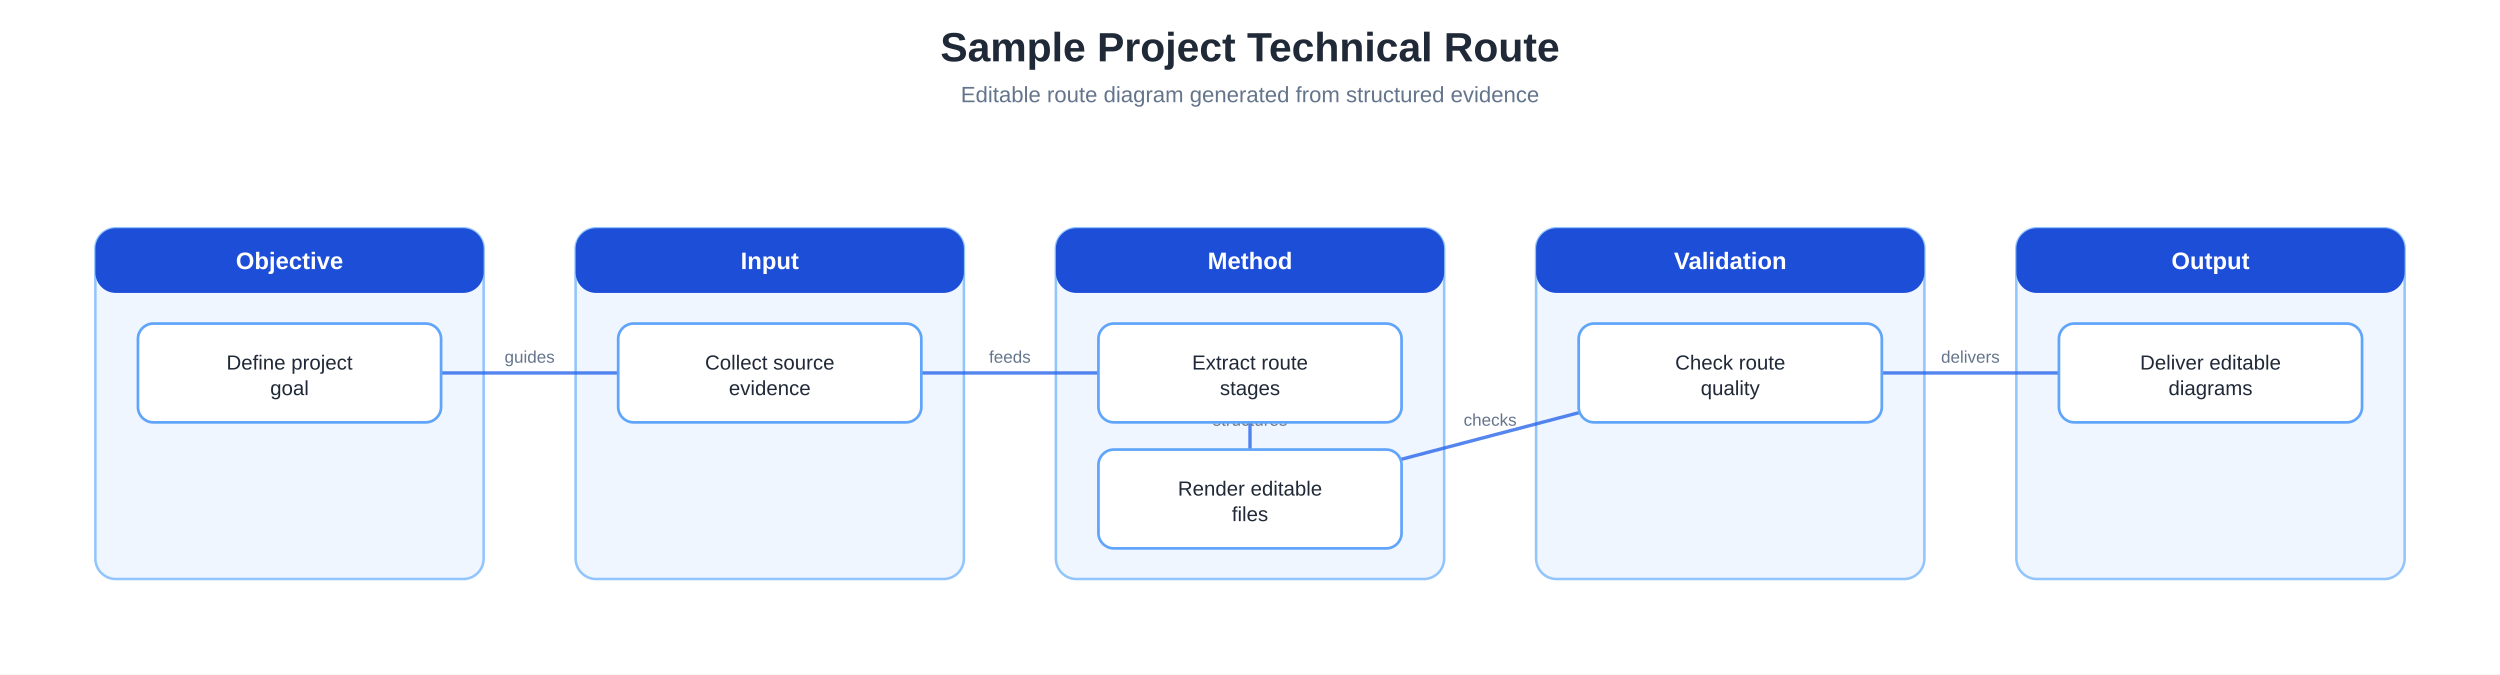
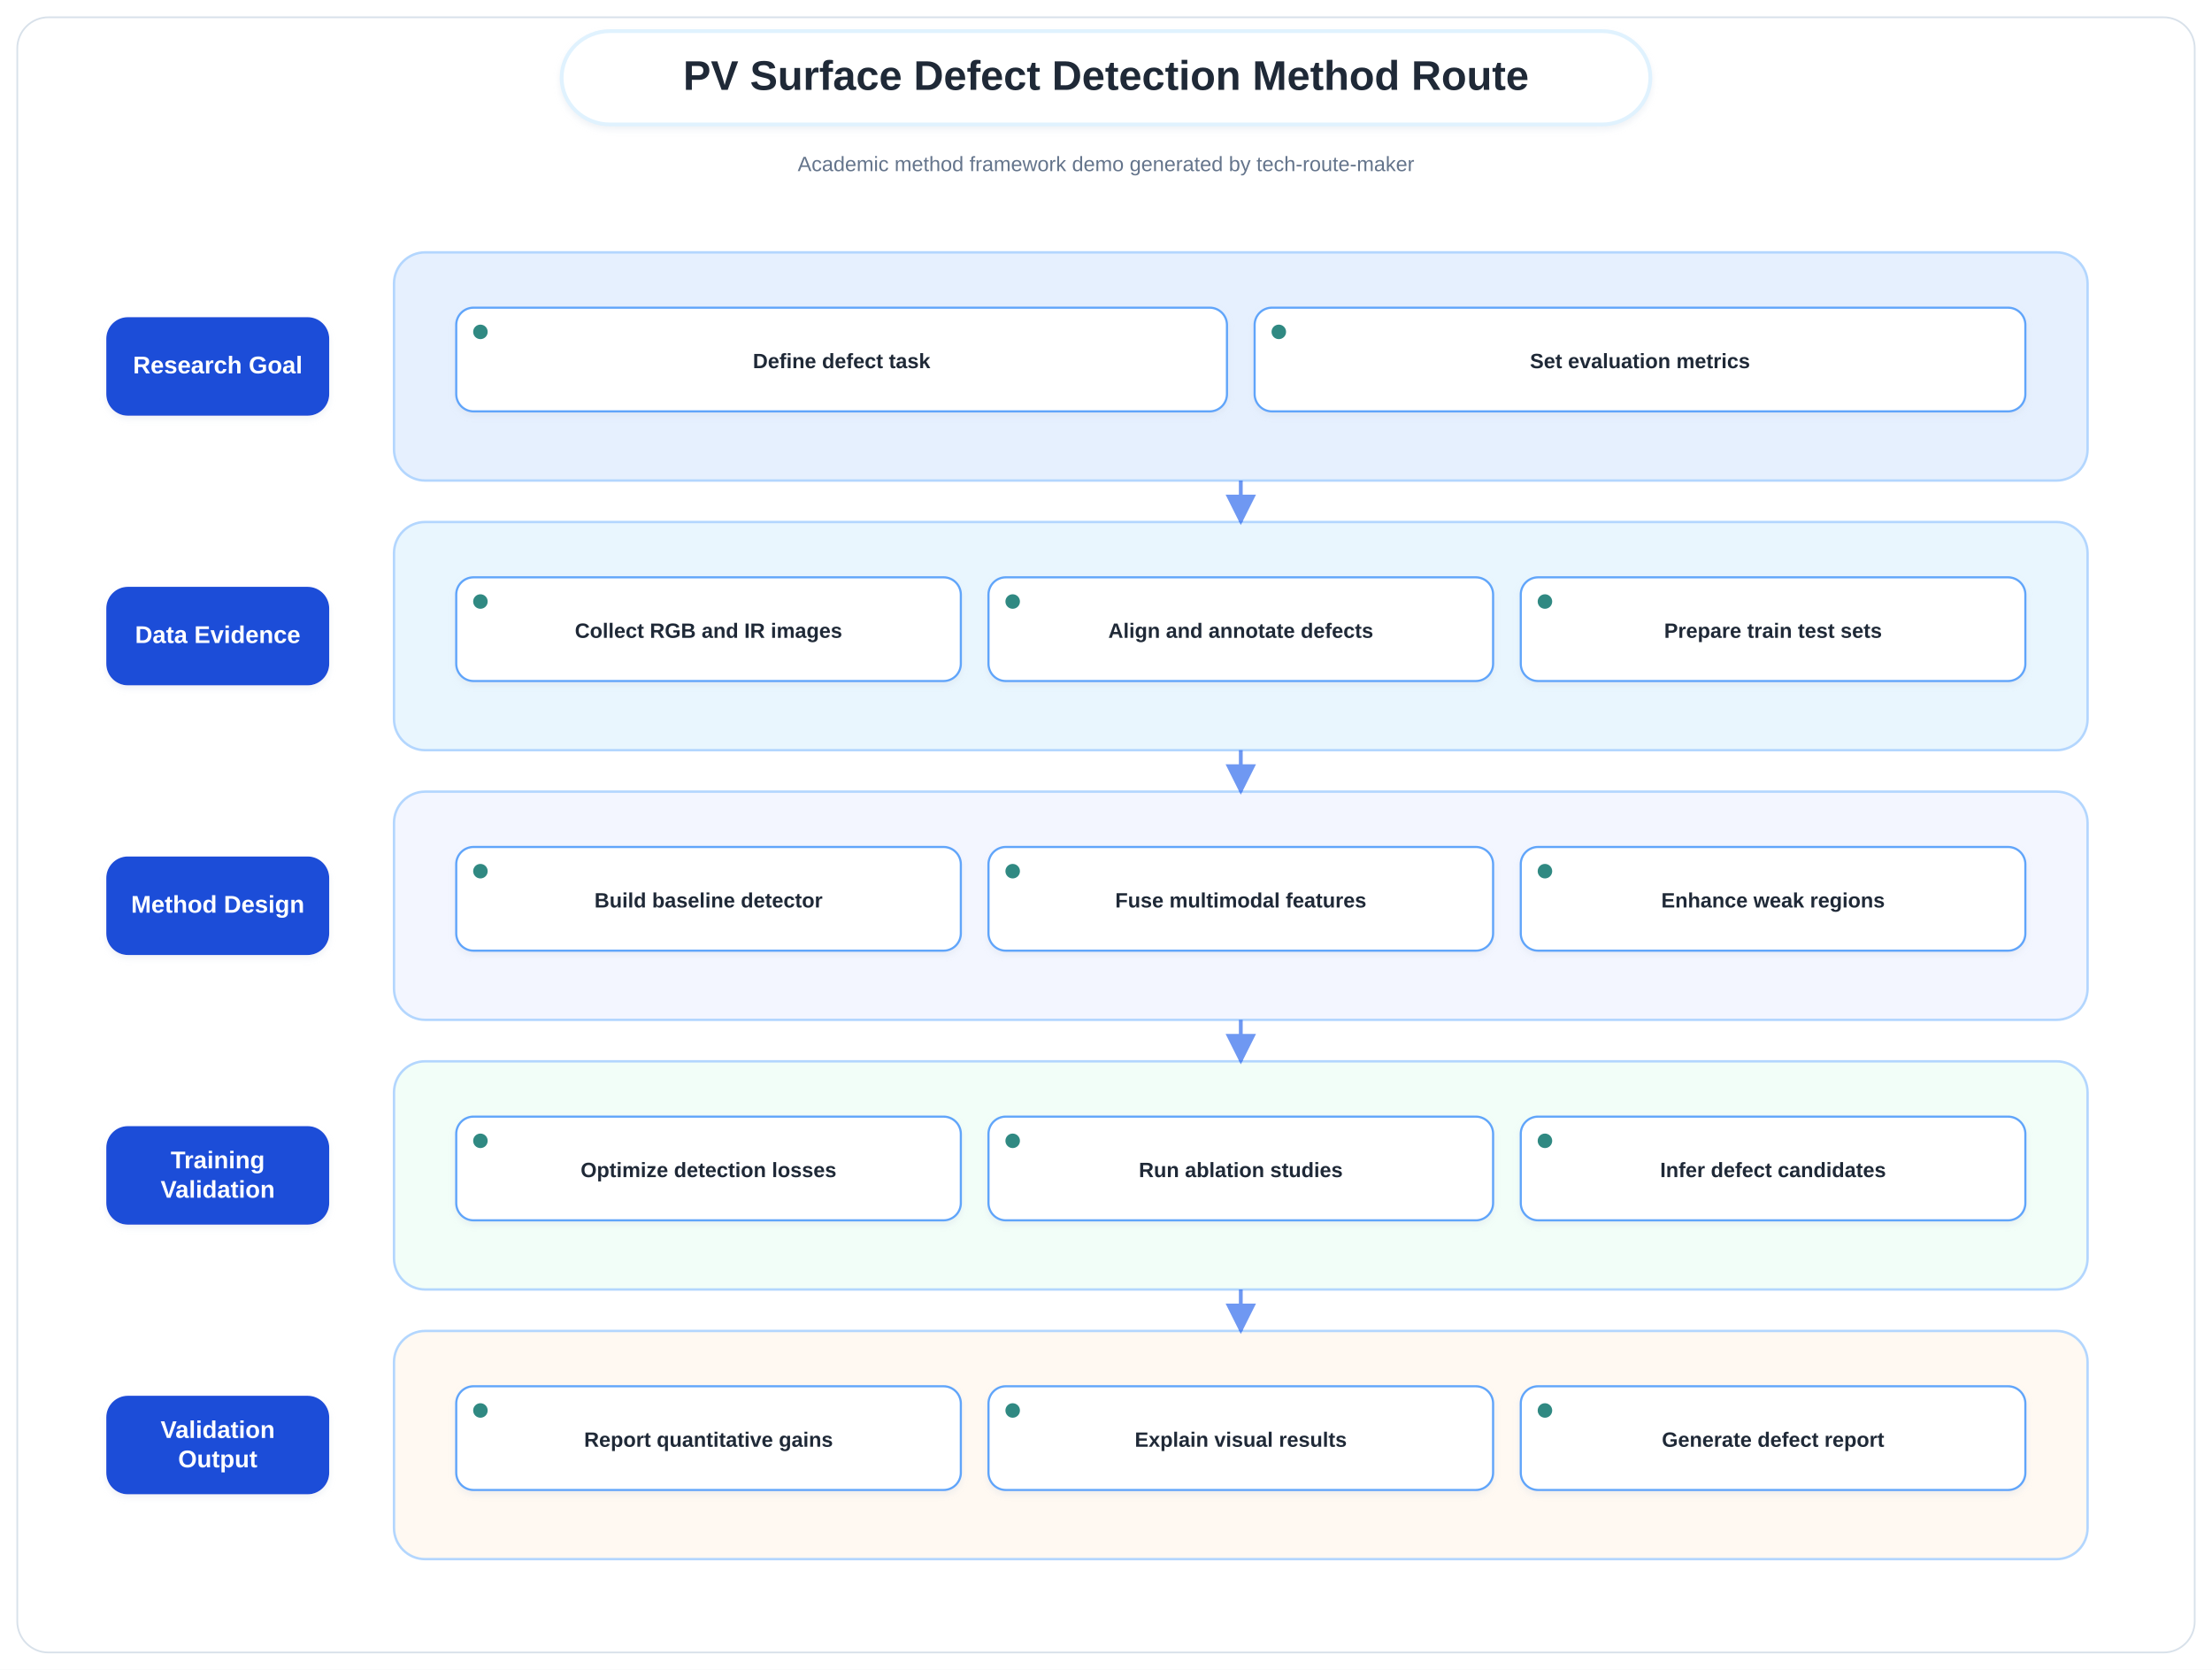
- <svg xmlns="http://www.w3.org/2000/svg" width="1468" height="396" viewBox="0 0 1468 396">
+ <svg xmlns="http://www.w3.org/2000/svg" width="1280" height="966" viewBox="0 0 1280 966">
  <defs>
    <marker id="arrow" viewBox="0 0 10 10" refX="9" refY="5" markerWidth="8" markerHeight="8" orient="auto-start-reverse">
      <path d="M 0 0 L 10 5 L 0 10 z" fill="#2563EB" />
    </marker>
+     <filter id="softShadow" x="-20%" y="-20%" width="140%" height="140%">
+       <feDropShadow dx="0" dy="2" stdDeviation="2" flood-color="#CBD5E1" flood-opacity="0.32" />
+     </filter>
  </defs>
  <rect width="100%" height="100%" fill="#FFFFFF" />
-   <text x="734.0" y="36" text-anchor="middle" font-size="24" font-family="Arial, Helvetica, sans-serif" font-weight="700" fill="#1F2937">Sample Project Technical Route</text>
-   <text x="734.0" y="60" text-anchor="middle" font-size="13" font-family="Arial, Helvetica, sans-serif" fill="#64748B">Editable route diagram generated from structured evidence</text>
-   <rect x="56.0" y="134.0" width="228.0" height="206.0" rx="12" fill="#EFF6FF" stroke="#93C5FD" stroke-width="1.5" />
-   <rect x="56.0" y="134.0" width="228.0" height="38" rx="12" fill="#1D4ED8" />
-   <text x="170.0" y="158.0" text-anchor="middle" font-size="14" font-family="Arial, Helvetica, sans-serif" font-weight="700" fill="#FFFFFF">Objective</text>
-   <rect x="338.0" y="134.0" width="228.0" height="206.0" rx="12" fill="#EFF6FF" stroke="#93C5FD" stroke-width="1.5" />
-   <rect x="338.0" y="134.0" width="228.0" height="38" rx="12" fill="#1D4ED8" />
-   <text x="452.0" y="158.0" text-anchor="middle" font-size="14" font-family="Arial, Helvetica, sans-serif" font-weight="700" fill="#FFFFFF">Input</text>
-   <rect x="620.0" y="134.0" width="228.0" height="206.0" rx="12" fill="#EFF6FF" stroke="#93C5FD" stroke-width="1.5" />
-   <rect x="620.0" y="134.0" width="228.0" height="38" rx="12" fill="#1D4ED8" />
-   <text x="734.0" y="158.0" text-anchor="middle" font-size="14" font-family="Arial, Helvetica, sans-serif" font-weight="700" fill="#FFFFFF">Method</text>
-   <rect x="902.0" y="134.0" width="228.0" height="206.0" rx="12" fill="#EFF6FF" stroke="#93C5FD" stroke-width="1.5" />
-   <rect x="902.0" y="134.0" width="228.0" height="38" rx="12" fill="#1D4ED8" />
-   <text x="1016.0" y="158.0" text-anchor="middle" font-size="14" font-family="Arial, Helvetica, sans-serif" font-weight="700" fill="#FFFFFF">Validation</text>
-   <rect x="1184.0" y="134.0" width="228.0" height="206.0" rx="12" fill="#EFF6FF" stroke="#93C5FD" stroke-width="1.5" />
-   <rect x="1184.0" y="134.0" width="228.0" height="38" rx="12" fill="#1D4ED8" />
-   <text x="1298.0" y="158.0" text-anchor="middle" font-size="14" font-family="Arial, Helvetica, sans-serif" font-weight="700" fill="#FFFFFF">Output</text>
-   <line x1="170.0" y1="219.0" x2="452.0" y2="219.0" stroke="#2563EB" stroke-width="2" marker-end="url(#arrow)" opacity="0.78" />
-   <text x="311.0" y="213.0" text-anchor="middle" font-size="10" font-family="Arial, Helvetica, sans-serif" fill="#64748B">guides</text>
-   <line x1="452.0" y1="219.0" x2="734.0" y2="219.0" stroke="#2563EB" stroke-width="2" marker-end="url(#arrow)" opacity="0.78" />
-   <text x="593.0" y="213.0" text-anchor="middle" font-size="10" font-family="Arial, Helvetica, sans-serif" fill="#64748B">feeds</text>
-   <line x1="734.0" y1="219.0" x2="734.0" y2="293.0" stroke="#2563EB" stroke-width="2" marker-end="url(#arrow)" opacity="0.78" />
-   <text x="734.0" y="250.0" text-anchor="middle" font-size="10" font-family="Arial, Helvetica, sans-serif" fill="#64748B">structures</text>
-   <line x1="734.0" y1="293.0" x2="1016.0" y2="219.0" stroke="#2563EB" stroke-width="2" marker-end="url(#arrow)" opacity="0.78" />
-   <text x="875.0" y="250.0" text-anchor="middle" font-size="10" font-family="Arial, Helvetica, sans-serif" fill="#64748B">checks</text>
-   <line x1="1016.0" y1="219.0" x2="1298.0" y2="219.0" stroke="#2563EB" stroke-width="2" marker-end="url(#arrow)" opacity="0.78" />
-   <text x="1157.0" y="213.0" text-anchor="middle" font-size="10" font-family="Arial, Helvetica, sans-serif" fill="#64748B">delivers</text>
-   <g class="node" data-node="objective_goal" style="cursor:pointer">
-     <rect x="81.0" y="190.0" width="178.0" height="58.0" rx="9" fill="#FFFFFF" stroke="#60A5FA" stroke-width="1.6" />
-     <text x="170.0" y="217.0" text-anchor="middle" font-size="12" font-family="Arial, Helvetica, sans-serif" fill="#1F2937">Define project</text>
-     <text x="170.0" y="232.0" text-anchor="middle" font-size="12" font-family="Arial, Helvetica, sans-serif" fill="#1F2937">goal</text>
+   <rect x="10.0" y="10.0" width="1260.0" height="946.0" rx="18" fill="none" stroke="#D8E1EA" stroke-width="1.0" />
+   <rect x="325.0" y="18.0" width="630.0" height="54.0" rx="28" fill="#FFFFFF" stroke="#E0F2FE" stroke-width="2.2" filter="url(#softShadow)" />
+   <text x="640.0" y="52.0" text-anchor="middle" font-size="24" font-family="Arial, Helvetica, sans-serif" font-weight="700" fill="#1F2937">PV Surface Defect Detection Method Route</text>
+   <text x="640.0" y="99.0" text-anchor="middle" font-size="12" font-family="Arial, Helvetica, sans-serif" font-weight="400" fill="#64748B">Academic method framework demo generated by tech-route-maker</text>
+   <rect x="228.0" y="146.0" width="980.0" height="132.0" rx="18" fill="#DBEAFE" stroke="#93C5FD" stroke-width="1.4" opacity="0.70" />
+   <rect x="62.0" y="184.0" width="128.0" height="56.0" rx="12" fill="#1D4ED8" stroke="#1D4ED8" stroke-width="1.0" filter="url(#softShadow)" />
+   <text x="126.0" y="216.0" text-anchor="middle" font-size="14" font-family="Arial, Helvetica, sans-serif" font-weight="700" fill="#FFFFFF">Research Goal</text>
+   <rect x="228.0" y="302.0" width="980.0" height="132.0" rx="18" fill="#E0F2FE" stroke="#93C5FD" stroke-width="1.4" opacity="0.70" />
+   <rect x="62.0" y="340.0" width="128.0" height="56.0" rx="12" fill="#1D4ED8" stroke="#1D4ED8" stroke-width="1.0" filter="url(#softShadow)" />
+   <text x="126.0" y="372.0" text-anchor="middle" font-size="14" font-family="Arial, Helvetica, sans-serif" font-weight="700" fill="#FFFFFF">Data Evidence</text>
+   <rect x="228.0" y="458.0" width="980.0" height="132.0" rx="18" fill="#EEF2FF" stroke="#93C5FD" stroke-width="1.4" opacity="0.70" />
+   <rect x="62.0" y="496.0" width="128.0" height="56.0" rx="12" fill="#1D4ED8" stroke="#1D4ED8" stroke-width="1.0" filter="url(#softShadow)" />
+   <text x="126.0" y="528.0" text-anchor="middle" font-size="14" font-family="Arial, Helvetica, sans-serif" font-weight="700" fill="#FFFFFF">Method Design</text>
+   <rect x="228.0" y="614.0" width="980.0" height="132.0" rx="18" fill="#ECFDF5" stroke="#93C5FD" stroke-width="1.4" opacity="0.70" />
+   <rect x="62.0" y="652.0" width="128.0" height="56.0" rx="12" fill="#1D4ED8" stroke="#1D4ED8" stroke-width="1.0" filter="url(#softShadow)" />
+   <text x="126.0" y="675.9" text-anchor="middle" font-size="14" font-family="Arial, Helvetica, sans-serif" font-weight="700" fill="#FFFFFF">Training</text>
+   <text x="126.0" y="692.9" text-anchor="middle" font-size="14" font-family="Arial, Helvetica, sans-serif" font-weight="700" fill="#FFFFFF">Validation</text>
+   <rect x="228.0" y="770.0" width="980.0" height="132.0" rx="18" fill="#FFF7ED" stroke="#93C5FD" stroke-width="1.4" opacity="0.70" />
+   <rect x="62.0" y="808.0" width="128.0" height="56.0" rx="12" fill="#1D4ED8" stroke="#1D4ED8" stroke-width="1.0" filter="url(#softShadow)" />
+   <text x="126.0" y="831.9" text-anchor="middle" font-size="14" font-family="Arial, Helvetica, sans-serif" font-weight="700" fill="#FFFFFF">Validation</text>
+   <text x="126.0" y="848.9" text-anchor="middle" font-size="14" font-family="Arial, Helvetica, sans-serif" font-weight="700" fill="#FFFFFF">Output</text>
+   <line x1="718.0" y1="278.0" x2="718.0" y2="302.0" stroke="#2563EB" stroke-width="2.2" marker-end="url(#arrow)" opacity="0.66" />
+   <line x1="718.0" y1="434.0" x2="718.0" y2="458.0" stroke="#2563EB" stroke-width="2.2" marker-end="url(#arrow)" opacity="0.66" />
+   <line x1="718.0" y1="590.0" x2="718.0" y2="614.0" stroke="#2563EB" stroke-width="2.2" marker-end="url(#arrow)" opacity="0.66" />
+   <line x1="718.0" y1="746.0" x2="718.0" y2="770.0" stroke="#2563EB" stroke-width="2.2" marker-end="url(#arrow)" opacity="0.66" />
+   <g class="node" data-node="goal_task" style="cursor:pointer">
+     <rect x="264.0" y="178.0" width="446.0" height="60.0" rx="10" fill="#FFFFFF" stroke="#60A5FA" stroke-width="1.25" filter="url(#softShadow)" />
+     <circle cx="278.0" cy="192.0" r="4.2" fill="#0F766E" opacity="0.86" />
+     <text x="487.0" y="213.0" text-anchor="middle" font-size="12" font-family="Arial, Helvetica, sans-serif" font-weight="600" fill="#1F2937">Define defect task</text>
  </g>
-   <g class="node" data-node="input_sources" style="cursor:pointer">
-     <rect x="363.0" y="190.0" width="178.0" height="58.0" rx="9" fill="#FFFFFF" stroke="#60A5FA" stroke-width="1.6" />
-     <text x="452.0" y="217.0" text-anchor="middle" font-size="12" font-family="Arial, Helvetica, sans-serif" fill="#1F2937">Collect source</text>
-     <text x="452.0" y="232.0" text-anchor="middle" font-size="12" font-family="Arial, Helvetica, sans-serif" fill="#1F2937">evidence</text>
+   <g class="node" data-node="goal_metric" style="cursor:pointer">
+     <rect x="726.0" y="178.0" width="446.0" height="60.0" rx="10" fill="#FFFFFF" stroke="#60A5FA" stroke-width="1.25" filter="url(#softShadow)" />
+     <circle cx="740.0" cy="192.0" r="4.2" fill="#0F766E" opacity="0.86" />
+     <text x="949.0" y="213.0" text-anchor="middle" font-size="12" font-family="Arial, Helvetica, sans-serif" font-weight="600" fill="#1F2937">Set evaluation metrics</text>
  </g>
-   <g class="node" data-node="method_extract" style="cursor:pointer">
-     <rect x="645.0" y="190.0" width="178.0" height="58.0" rx="9" fill="#FFFFFF" stroke="#60A5FA" stroke-width="1.6" />
-     <text x="734.0" y="217.0" text-anchor="middle" font-size="12" font-family="Arial, Helvetica, sans-serif" fill="#1F2937">Extract route</text>
-     <text x="734.0" y="232.0" text-anchor="middle" font-size="12" font-family="Arial, Helvetica, sans-serif" fill="#1F2937">stages</text>
+   <g class="node" data-node="data_collect" style="cursor:pointer">
+     <rect x="264.0" y="334.0" width="292.0" height="60.0" rx="10" fill="#FFFFFF" stroke="#60A5FA" stroke-width="1.25" filter="url(#softShadow)" />
+     <circle cx="278.0" cy="348.0" r="4.2" fill="#0F766E" opacity="0.86" />
+     <text x="410.0" y="369.0" text-anchor="middle" font-size="12" font-family="Arial, Helvetica, sans-serif" font-weight="600" fill="#1F2937">Collect RGB and IR images</text>
  </g>
-   <g class="node" data-node="method_render" style="cursor:pointer">
-     <rect x="645.0" y="264.0" width="178.0" height="58.0" rx="9" fill="#FFFFFF" stroke="#60A5FA" stroke-width="1.6" />
-     <text x="734.0" y="291.0" text-anchor="middle" font-size="12" font-family="Arial, Helvetica, sans-serif" fill="#1F2937">Render editable</text>
-     <text x="734.0" y="306.0" text-anchor="middle" font-size="12" font-family="Arial, Helvetica, sans-serif" fill="#1F2937">files</text>
+   <g class="node" data-node="data_align" style="cursor:pointer">
+     <rect x="572.0" y="334.0" width="292.0" height="60.0" rx="10" fill="#FFFFFF" stroke="#60A5FA" stroke-width="1.25" filter="url(#softShadow)" />
+     <circle cx="586.0" cy="348.0" r="4.2" fill="#0F766E" opacity="0.86" />
+     <text x="718.0" y="369.0" text-anchor="middle" font-size="12" font-family="Arial, Helvetica, sans-serif" font-weight="600" fill="#1F2937">Align and annotate defects</text>
  </g>
-   <g class="node" data-node="validation_check" style="cursor:pointer">
-     <rect x="927.0" y="190.0" width="178.0" height="58.0" rx="9" fill="#FFFFFF" stroke="#60A5FA" stroke-width="1.6" />
-     <text x="1016.0" y="217.0" text-anchor="middle" font-size="12" font-family="Arial, Helvetica, sans-serif" fill="#1F2937">Check route</text>
-     <text x="1016.0" y="232.0" text-anchor="middle" font-size="12" font-family="Arial, Helvetica, sans-serif" fill="#1F2937">quality</text>
+   <g class="node" data-node="data_split" style="cursor:pointer">
+     <rect x="880.0" y="334.0" width="292.0" height="60.0" rx="10" fill="#FFFFFF" stroke="#60A5FA" stroke-width="1.25" filter="url(#softShadow)" />
+     <circle cx="894.0" cy="348.0" r="4.2" fill="#0F766E" opacity="0.86" />
+     <text x="1026.0" y="369.0" text-anchor="middle" font-size="12" font-family="Arial, Helvetica, sans-serif" font-weight="600" fill="#1F2937">Prepare train test sets</text>
  </g>
-   <g class="node" data-node="output_files" style="cursor:pointer">
-     <rect x="1209.0" y="190.0" width="178.0" height="58.0" rx="9" fill="#FFFFFF" stroke="#60A5FA" stroke-width="1.6" />
-     <text x="1298.0" y="217.0" text-anchor="middle" font-size="12" font-family="Arial, Helvetica, sans-serif" fill="#1F2937">Deliver editable</text>
-     <text x="1298.0" y="232.0" text-anchor="middle" font-size="12" font-family="Arial, Helvetica, sans-serif" fill="#1F2937">diagrams</text>
+   <g class="node" data-node="method_baseline" style="cursor:pointer">
+     <rect x="264.0" y="490.0" width="292.0" height="60.0" rx="10" fill="#FFFFFF" stroke="#60A5FA" stroke-width="1.25" filter="url(#softShadow)" />
+     <circle cx="278.0" cy="504.0" r="4.2" fill="#0F766E" opacity="0.86" />
+     <text x="410.0" y="525.0" text-anchor="middle" font-size="12" font-family="Arial, Helvetica, sans-serif" font-weight="600" fill="#1F2937">Build baseline detector</text>
+   </g>
+   <g class="node" data-node="method_fusion" style="cursor:pointer">
+     <rect x="572.0" y="490.0" width="292.0" height="60.0" rx="10" fill="#FFFFFF" stroke="#60A5FA" stroke-width="1.25" filter="url(#softShadow)" />
+     <circle cx="586.0" cy="504.0" r="4.2" fill="#0F766E" opacity="0.86" />
+     <text x="718.0" y="525.0" text-anchor="middle" font-size="12" font-family="Arial, Helvetica, sans-serif" font-weight="600" fill="#1F2937">Fuse multimodal features</text>
+   </g>
+   <g class="node" data-node="method_attention" style="cursor:pointer">
+     <rect x="880.0" y="490.0" width="292.0" height="60.0" rx="10" fill="#FFFFFF" stroke="#60A5FA" stroke-width="1.25" filter="url(#softShadow)" />
+     <circle cx="894.0" cy="504.0" r="4.2" fill="#0F766E" opacity="0.86" />
+     <text x="1026.0" y="525.0" text-anchor="middle" font-size="12" font-family="Arial, Helvetica, sans-serif" font-weight="600" fill="#1F2937">Enhance weak regions</text>
+   </g>
+   <g class="node" data-node="training_loss" style="cursor:pointer">
+     <rect x="264.0" y="646.0" width="292.0" height="60.0" rx="10" fill="#FFFFFF" stroke="#60A5FA" stroke-width="1.25" filter="url(#softShadow)" />
+     <circle cx="278.0" cy="660.0" r="4.2" fill="#0F766E" opacity="0.86" />
+     <text x="410.0" y="681.0" text-anchor="middle" font-size="12" font-family="Arial, Helvetica, sans-serif" font-weight="600" fill="#1F2937">Optimize detection losses</text>
+   </g>
+   <g class="node" data-node="training_ablation" style="cursor:pointer">
+     <rect x="572.0" y="646.0" width="292.0" height="60.0" rx="10" fill="#FFFFFF" stroke="#60A5FA" stroke-width="1.25" filter="url(#softShadow)" />
+     <circle cx="586.0" cy="660.0" r="4.2" fill="#0F766E" opacity="0.86" />
+     <text x="718.0" y="681.0" text-anchor="middle" font-size="12" font-family="Arial, Helvetica, sans-serif" font-weight="600" fill="#1F2937">Run ablation studies</text>
+   </g>
+   <g class="node" data-node="training_infer" style="cursor:pointer">
+     <rect x="880.0" y="646.0" width="292.0" height="60.0" rx="10" fill="#FFFFFF" stroke="#60A5FA" stroke-width="1.25" filter="url(#softShadow)" />
+     <circle cx="894.0" cy="660.0" r="4.2" fill="#0F766E" opacity="0.86" />
+     <text x="1026.0" y="681.0" text-anchor="middle" font-size="12" font-family="Arial, Helvetica, sans-serif" font-weight="600" fill="#1F2937">Infer defect candidates</text>
+   </g>
+   <g class="node" data-node="output_metrics" style="cursor:pointer">
+     <rect x="264.0" y="802.0" width="292.0" height="60.0" rx="10" fill="#FFFFFF" stroke="#60A5FA" stroke-width="1.25" filter="url(#softShadow)" />
+     <circle cx="278.0" cy="816.0" r="4.2" fill="#0F766E" opacity="0.86" />
+     <text x="410.0" y="837.0" text-anchor="middle" font-size="12" font-family="Arial, Helvetica, sans-serif" font-weight="600" fill="#1F2937">Report quantitative gains</text>
+   </g>
+   <g class="node" data-node="output_visual" style="cursor:pointer">
+     <rect x="572.0" y="802.0" width="292.0" height="60.0" rx="10" fill="#FFFFFF" stroke="#60A5FA" stroke-width="1.25" filter="url(#softShadow)" />
+     <circle cx="586.0" cy="816.0" r="4.2" fill="#0F766E" opacity="0.86" />
+     <text x="718.0" y="837.0" text-anchor="middle" font-size="12" font-family="Arial, Helvetica, sans-serif" font-weight="600" fill="#1F2937">Explain visual results</text>
+   </g>
+   <g class="node" data-node="output_report" style="cursor:pointer">
+     <rect x="880.0" y="802.0" width="292.0" height="60.0" rx="10" fill="#FFFFFF" stroke="#60A5FA" stroke-width="1.25" filter="url(#softShadow)" />
+     <circle cx="894.0" cy="816.0" r="4.2" fill="#0F766E" opacity="0.86" />
+     <text x="1026.0" y="837.0" text-anchor="middle" font-size="12" font-family="Arial, Helvetica, sans-serif" font-weight="600" fill="#1F2937">Generate defect report</text>
  </g>
</svg>
